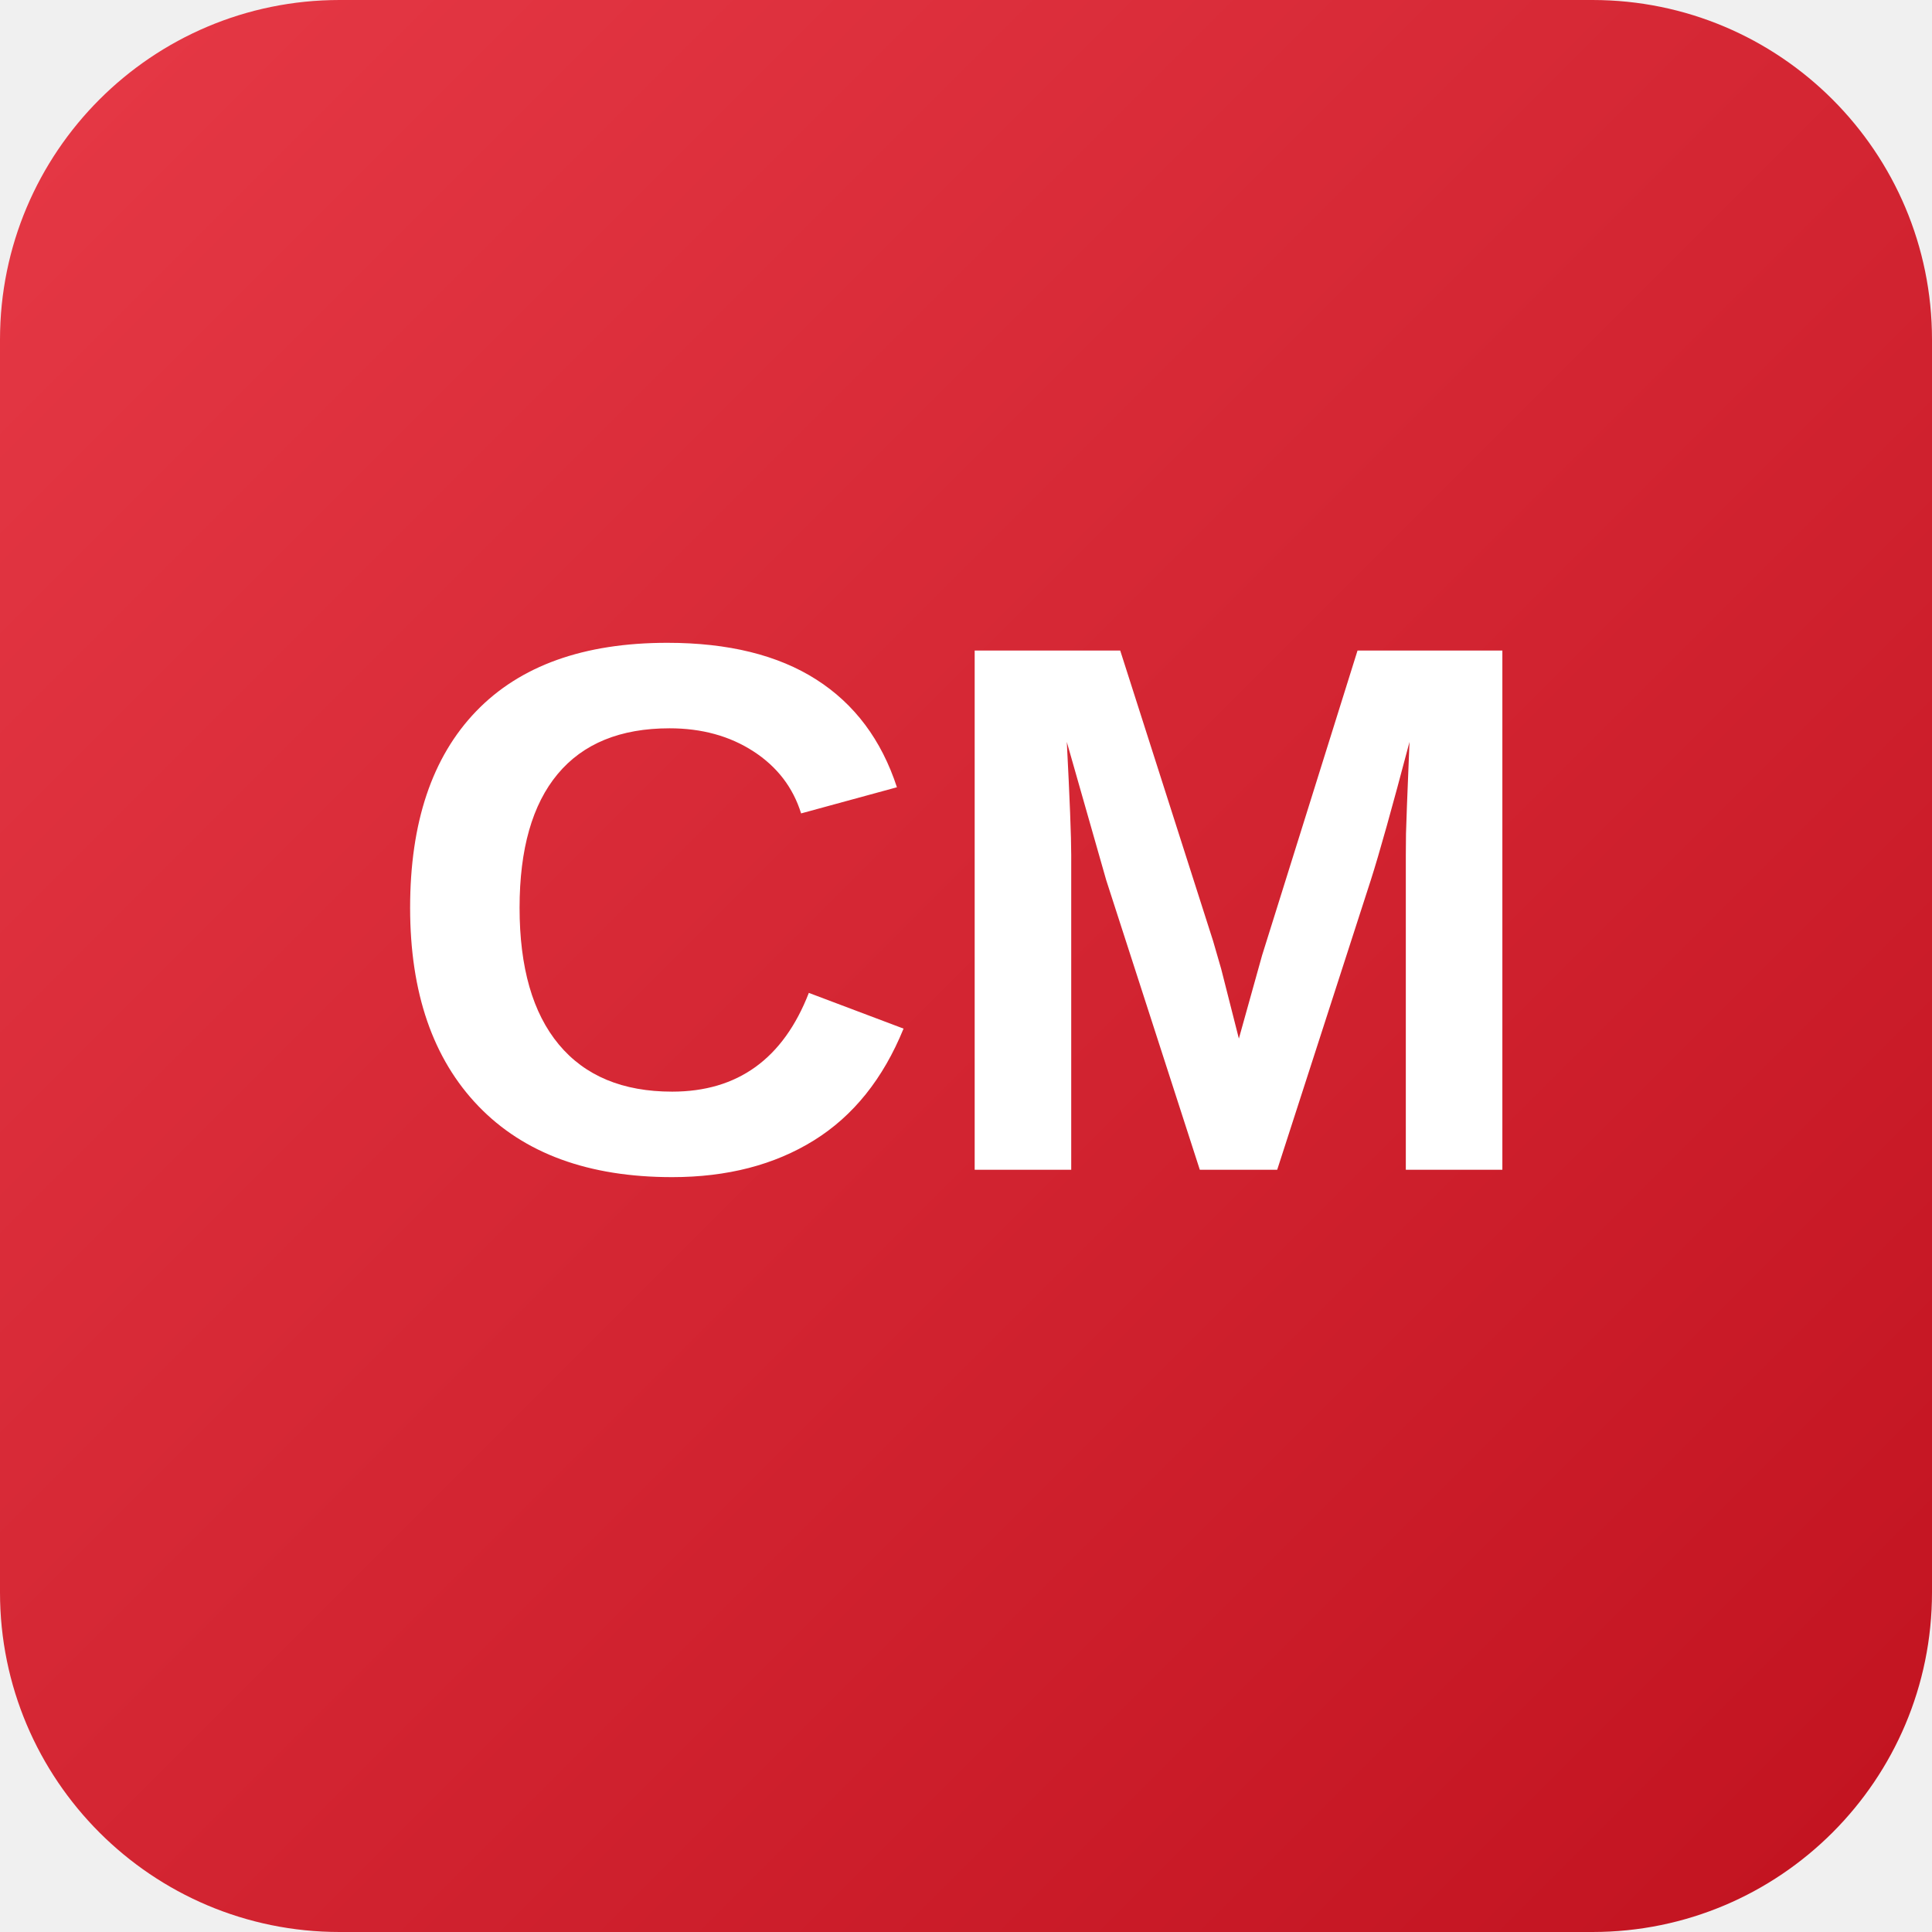
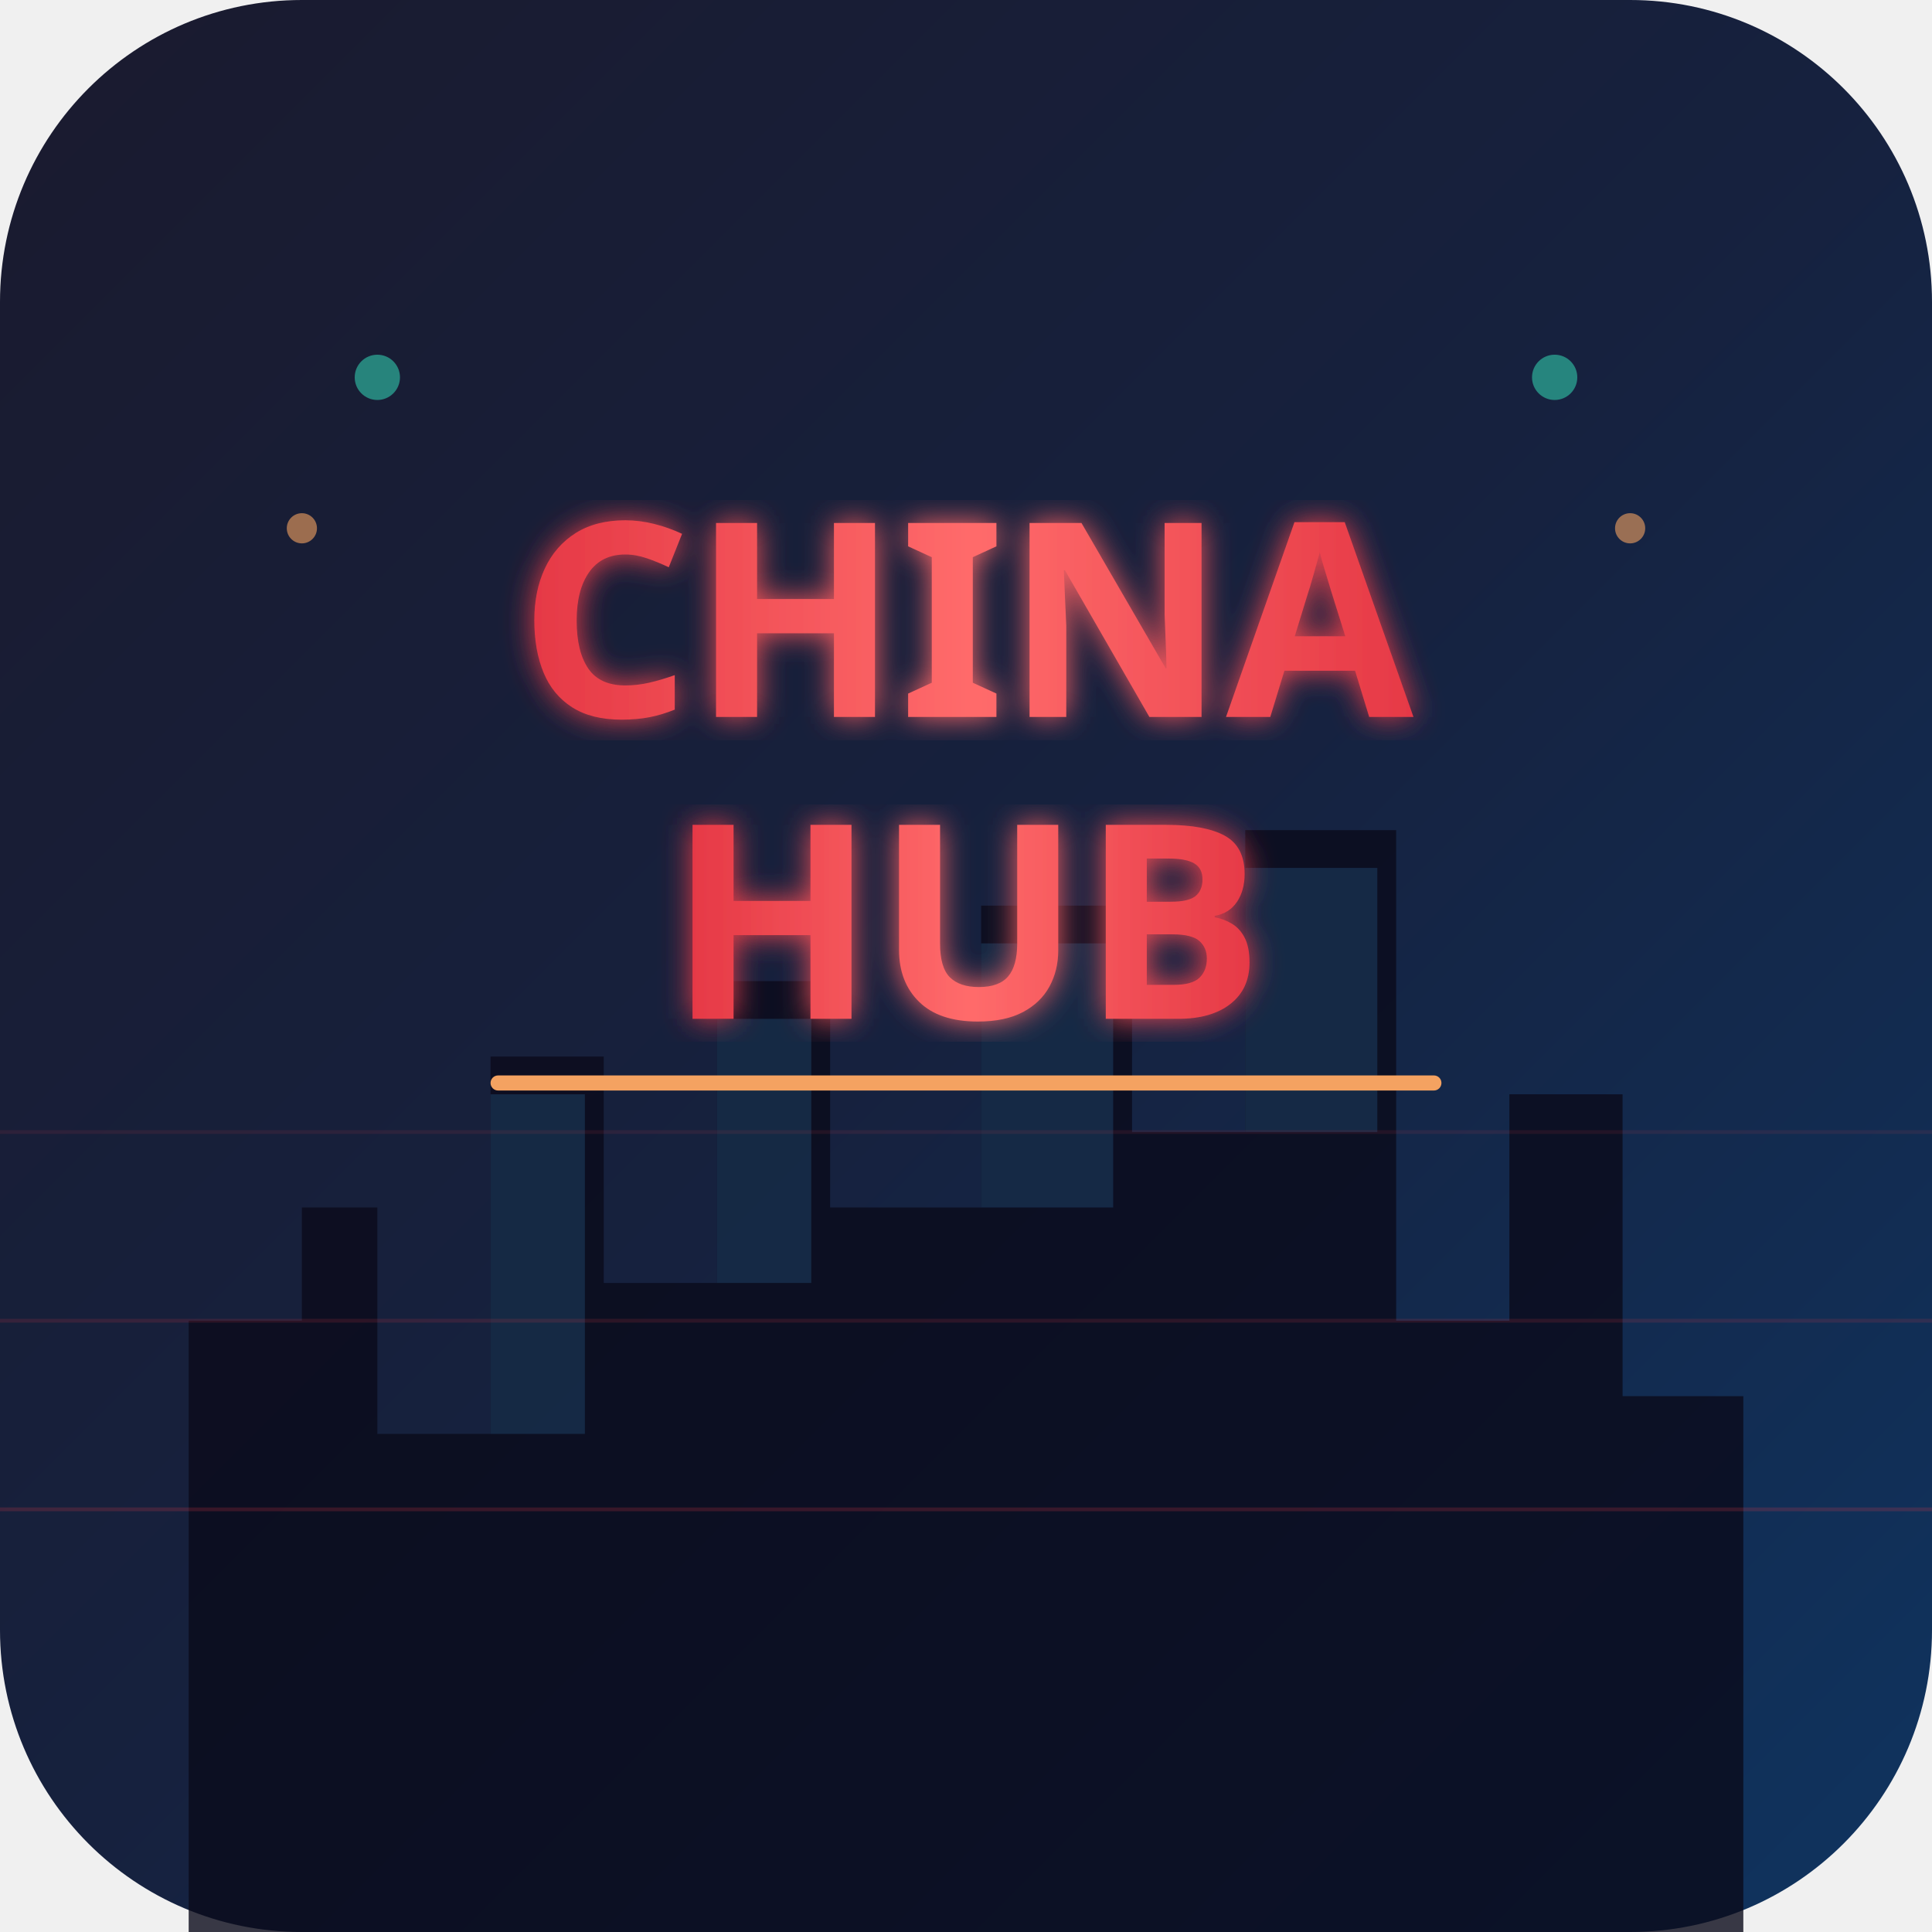
<svg xmlns="http://www.w3.org/2000/svg" viewBox="0 0 1024 1024">
  <defs>
-     <linearGradient id="bg" x1="0%" y1="0%" x2="100%" y2="100%">
+     <linearGradient id="bgGrad" x1="0%" y1="0%" x2="100%" y2="100%">
+       <stop offset="0%" style="stop-color:#1a1a2e" />
+       <stop offset="50%" style="stop-color:#16213e" />
+       <stop offset="100%" style="stop-color:#0f3460" />
+     </linearGradient>
+     <linearGradient id="textGrad" x1="0%" y1="0%" x2="100%" y2="0%">
      <stop offset="0%" style="stop-color:#e63946" />
-       <stop offset="100%" style="stop-color:#c1121f" />
+       <stop offset="50%" style="stop-color:#ff6b6b" />
+       <stop offset="100%" style="stop-color:#e63946" />
    </linearGradient>
+     <filter id="glow">
+       <feGaussianBlur stdDeviation="8" result="coloredBlur" />
+       <feMerge>
+         <feMergeNode in="coloredBlur" />
+         <feMergeNode in="SourceGraphic" />
+       </feMerge>
+     </filter>
  </defs>
-   <rect width="1024" height="1024" rx="180" fill="url(#bg)" />
-   <text x="512" y="620" font-family="Arial, sans-serif" font-size="400" font-weight="bold" fill="white" text-anchor="middle">CM</text>
+   <rect width="1024" height="1024" rx="160" fill="url(#bgGrad)" />
+   <path d="M100 1024 L100 700 L160 700 L160 640 L200 640 L200 760 L260 760 L260 560 L320 560 L320 680 L380 680 L380 520 L440 520 L440 640 L520 640 L520 480 L600 480 L600 600 L660 600 L660 440 L740 440 L740 700 L800 700 L800 580 L860 580 L860 740 L924 740 L924 1024 Z" fill="#0a0a1a" opacity="0.8" />
+   <rect x="260" y="580" width="50" height="180" fill="#1a3a5c" opacity="0.6" />
+   <rect x="380" y="540" width="50" height="140" fill="#1a3a5c" opacity="0.6" />
+   <rect x="520" y="500" width="70" height="140" fill="#1a3a5c" opacity="0.6" />
+   <rect x="660" y="460" width="70" height="140" fill="#1a3a5c" opacity="0.6" />
+   <line x1="0" y1="800" x2="1024" y2="800" stroke="#e63946" stroke-width="2" opacity="0.2" />
+   <line x1="0" y1="700" x2="1024" y2="700" stroke="#e63946" stroke-width="2" opacity="0.15" />
+   <line x1="0" y1="600" x2="1024" y2="600" stroke="#e63946" stroke-width="2" opacity="0.1" />
+   <text x="512" y="380" font-family="Arial Black, sans-serif" font-size="144" font-weight="900" fill="url(#textGrad)" text-anchor="middle" filter="url(#glow)">CHINA</text>
+   <text x="512" y="540" font-family="Arial Black, sans-serif" font-size="144" font-weight="900" fill="url(#textGrad)" text-anchor="middle" filter="url(#glow)">HUB</text>
+   <rect x="260" y="570" width="504" height="8" fill="#f4a261" rx="4" />
+   <circle cx="200" cy="200" r="12" fill="#2a9d8f" opacity="0.8" />
+   <circle cx="824" cy="200" r="12" fill="#2a9d8f" opacity="0.8" />
+   <circle cx="160" cy="280" r="8" fill="#f4a261" opacity="0.6" />
+   <circle cx="864" cy="280" r="8" fill="#f4a261" opacity="0.6" />
</svg>
